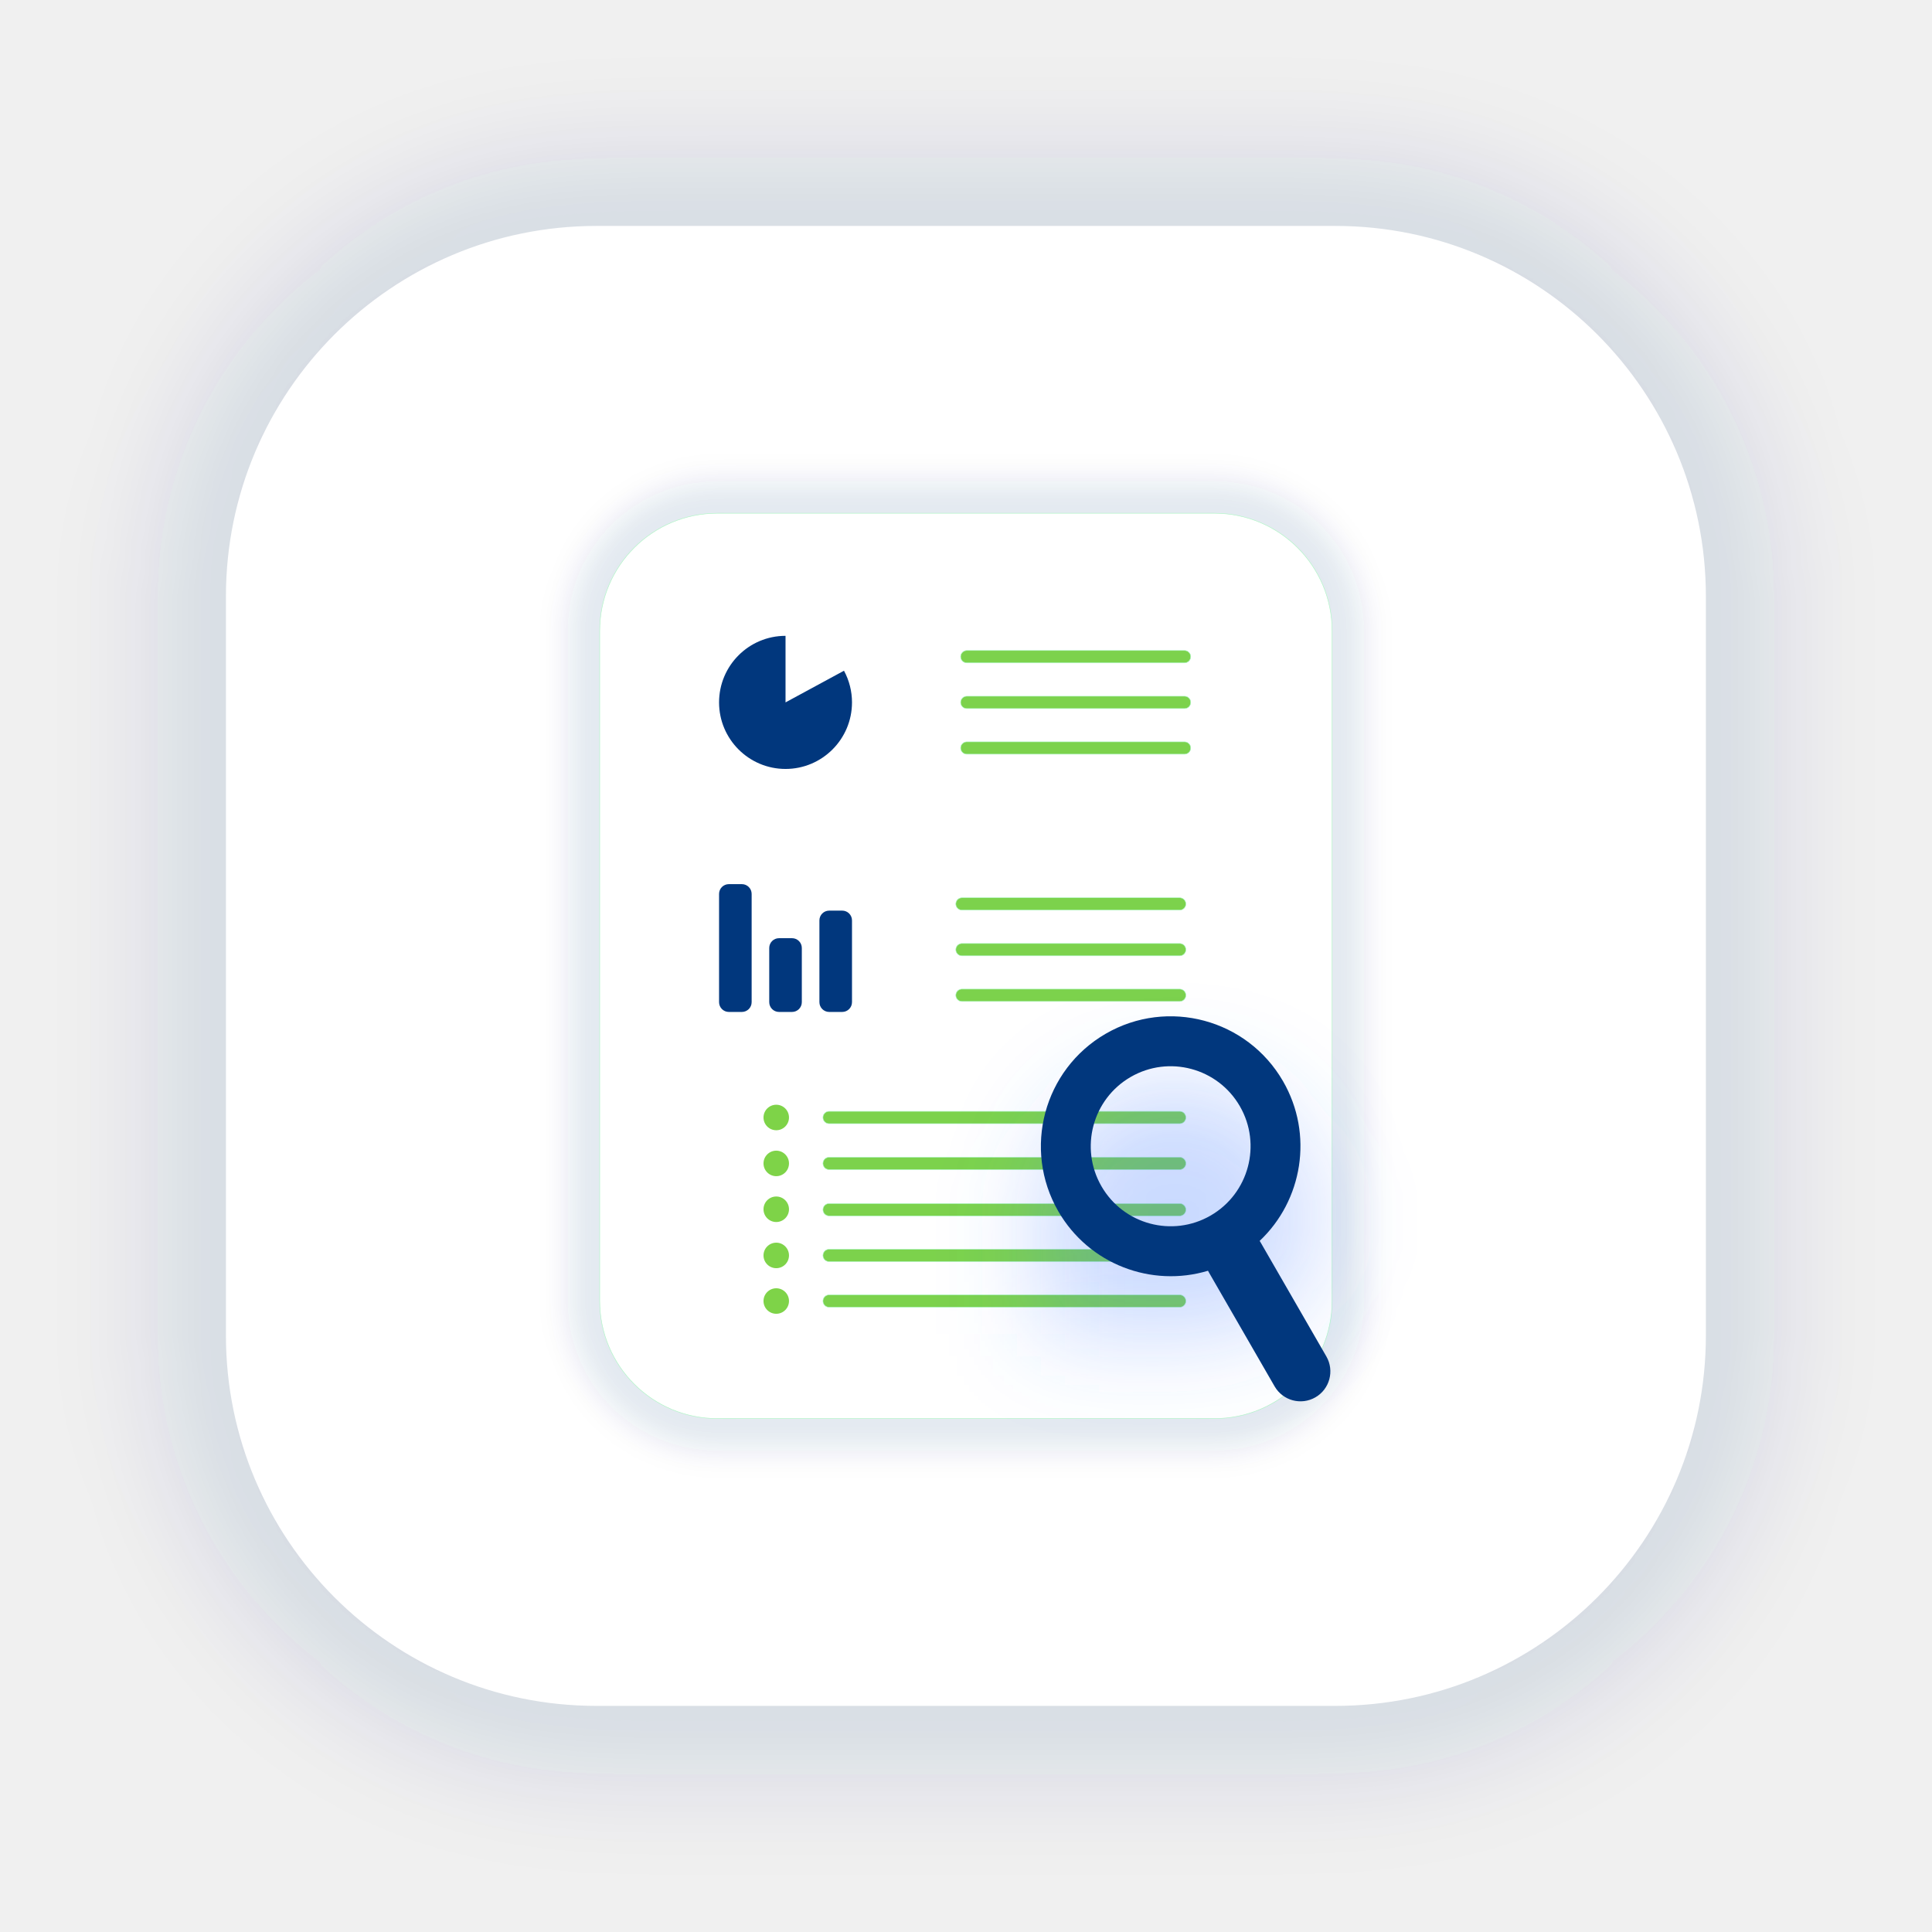
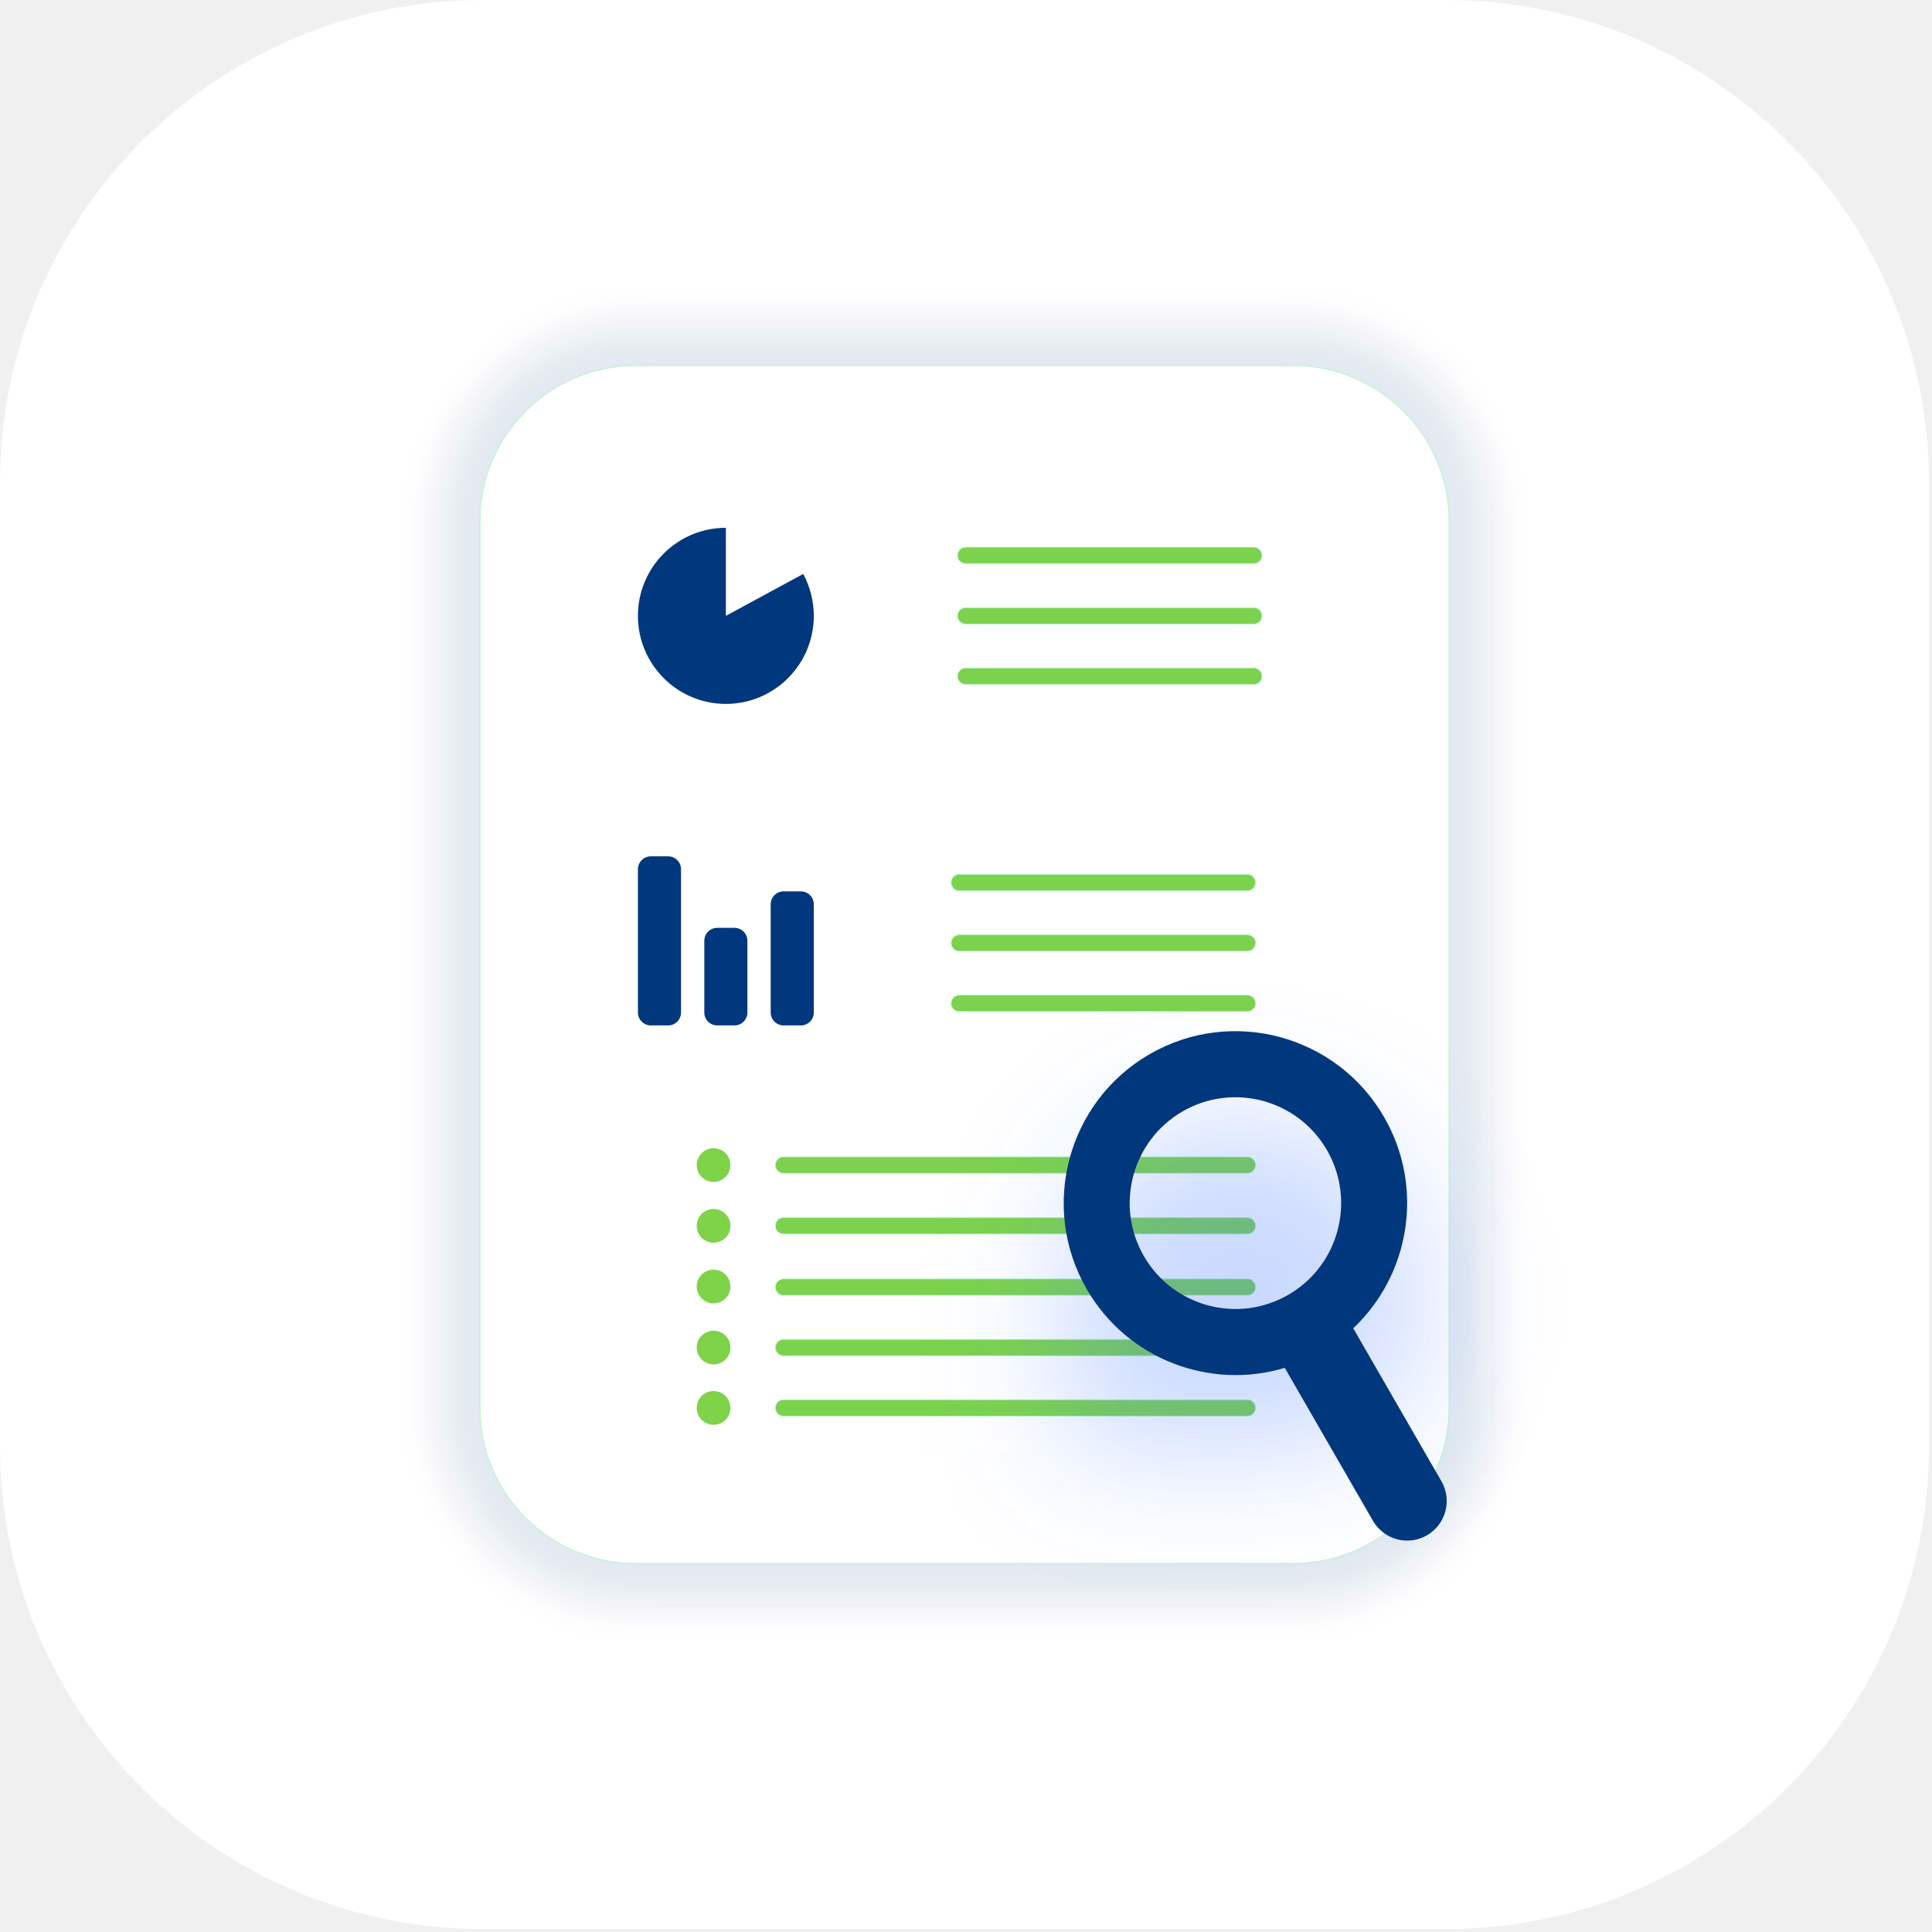
- <svg xmlns="http://www.w3.org/2000/svg" width="100%" height="100%" viewBox="0 0 494 494" version="1.1" xml:space="preserve" style="fill-rule:evenodd;clip-rule:evenodd;stroke-linejoin:round;stroke-miterlimit:0.73;">
+ <svg xmlns="http://www.w3.org/2000/svg" width="100%" height="100%" viewBox="0 0 379 379" version="1.1" xml:space="preserve" style="fill-rule:evenodd;clip-rule:evenodd;stroke-linejoin:round;stroke-miterlimit:0.73;">
  <g>
    <g>
      <g>
-         <g style="filter:url(#_Effect1);">
-           <path d="M435.953,152.488L435.953,341.465C435.953,393.614 393.614,435.953 341.465,435.953L152.488,435.953C100.339,435.953 58,393.614 58,341.465L58,152.488C58,100.339 100.339,58 152.488,58L341.465,58C393.614,58 435.953,100.339 435.953,152.488Z" style="fill:none;stroke:rgb(1,55,125);stroke-opacity:0.2;stroke-width:20px;" />
-         </g>
-         <path d="M435.953,152.488L435.953,341.465C435.953,393.614 393.614,435.953 341.465,435.953L152.488,435.953C100.339,435.953 58,393.614 58,341.465L58,152.488C58,100.339 100.339,58 152.488,58L341.465,58C393.614,58 435.953,100.339 435.953,152.488Z" style="fill:white;stroke:white;stroke-width:0.46px;" />
+         <path d="M378.185,94.721L378.185,283.697C378.185,335.846 335.846,378.185 283.697,378.185L94.721,378.185C42.571,378.185 0.232,335.846 0.232,283.697L0.232,94.721C0.232,42.571 42.571,0.232 94.721,0.232L283.697,0.232C335.846,0.232 378.185,42.571 378.185,94.721Z" style="fill:white;stroke:white;stroke-width:0.46px;" />
      </g>
    </g>
    <g id="audit">
-       <g style="filter:url(#_Effect2);">
-         <path d="M340.61,161.314L340.61,332.639C340.61,349.24 327.131,362.718 310.53,362.718L183.423,362.718C166.821,362.718 153.343,349.24 153.343,332.639L153.343,161.314C153.343,144.712 166.821,131.234 183.423,131.234L310.53,131.234C327.131,131.234 340.61,144.712 340.61,161.314Z" style="fill:none;stroke:rgb(1,55,125);stroke-opacity:0.11;stroke-width:15.89px;" />
+       <g style="filter:url(#_Effect1);">
+         <path d="M284.254,102.255L284.254,276.163C284.254,293.014 270.572,306.696 253.72,306.696L124.697,306.696C107.846,306.696 94.164,293.014 94.164,276.163L94.164,102.255C94.164,85.403 107.846,71.722 124.697,71.722L253.72,71.722C270.572,71.722 284.254,85.403 284.254,102.255Z" style="fill:none;stroke:rgb(1,55,125);stroke-opacity:0.11;stroke-width:16.13px;" />
      </g>
-       <path d="M340.61,161.314L340.61,332.639C340.61,349.24 327.131,362.718 310.53,362.718L183.423,362.718C166.821,362.718 153.343,349.24 153.343,332.639L153.343,161.314C153.343,144.712 166.821,131.234 183.423,131.234L310.53,131.234C327.131,131.234 340.61,144.712 340.61,161.314Z" style="fill:white;stroke:rgb(173,246,196);stroke-width:0.13px;" />
+       <path d="M284.254,102.255L284.254,276.163C284.254,293.014 270.572,306.696 253.72,306.696L124.697,306.696C107.846,306.696 94.164,293.014 94.164,276.163L94.164,102.255C94.164,85.403 107.846,71.722 124.697,71.722L253.72,71.722C270.572,71.722 284.254,85.403 284.254,102.255Z" style="fill:white;stroke:rgb(173,246,196);stroke-width:0.14px;" />
      <g>
-         <path d="M304.456,167.903L304.456,167.915C304.456,168.783 303.751,169.487 302.883,169.487L247.207,169.487C246.339,169.487 245.634,168.783 245.634,167.915L245.634,167.903C245.634,167.035 246.339,166.33 247.207,166.33L302.883,166.33C303.751,166.33 304.456,167.035 304.456,167.903Z" style="fill:rgb(124,210,76);stroke:rgb(173,246,196);stroke-width:0.13px;" />
-         <path d="M304.456,179.591L304.456,179.603C304.456,180.471 303.751,181.175 302.883,181.175L247.207,181.175C246.339,181.175 245.634,180.471 245.634,179.603L245.634,179.591C245.634,178.723 246.339,178.018 247.207,178.018L302.883,178.018C303.751,178.018 304.456,178.723 304.456,179.591Z" style="fill:rgb(124,210,76);stroke:rgb(173,246,196);stroke-width:0.13px;" />
-         <path d="M304.456,191.251L304.456,191.263C304.456,192.131 303.751,192.836 302.883,192.836L247.207,192.836C246.339,192.836 245.634,192.131 245.634,191.263L245.634,191.251C245.634,190.383 246.339,189.679 247.207,189.679L302.883,189.679C303.751,189.679 304.456,190.383 304.456,191.251Z" style="fill:rgb(124,210,76);stroke:rgb(173,246,196);stroke-width:0.13px;" />
+         <path d="M247.555,108.943L247.555,108.955C247.555,109.836 246.84,110.551 245.959,110.551L189.443,110.551C188.562,110.551 187.847,109.836 187.847,108.955L187.847,108.943C187.847,108.062 188.562,107.347 189.443,107.347L245.959,107.347C246.84,107.347 247.555,108.062 247.555,108.943Z" style="fill:rgb(124,210,76);stroke:rgb(173,246,196);stroke-width:0.14px;" />
+         <path d="M247.555,120.807L247.555,120.819C247.555,121.7 246.84,122.416 245.959,122.416L189.443,122.416C188.562,122.416 187.847,121.7 187.847,120.819L187.847,120.807C187.847,119.926 188.562,119.211 189.443,119.211L245.959,119.211C246.84,119.211 247.555,119.926 247.555,120.807Z" style="fill:rgb(124,210,76);stroke:rgb(173,246,196);stroke-width:0.14px;" />
+         <path d="M247.555,132.644L247.555,132.656C247.555,133.537 246.84,134.252 245.959,134.252L189.443,134.252C188.562,134.252 187.847,133.537 187.847,132.656L187.847,132.644C187.847,131.763 188.562,131.047 189.443,131.047L245.959,131.047C246.84,131.047 247.555,131.763 247.555,132.644Z" style="fill:rgb(124,210,76);stroke:rgb(173,246,196);stroke-width:0.14px;" />
      </g>
      <g>
-         <path d="M303.217,231.124L303.217,231.135C303.217,232.003 302.512,232.708 301.644,232.708L245.968,232.708C245.1,232.708 244.395,232.003 244.395,231.135L244.395,231.124C244.395,230.256 245.1,229.551 245.968,229.551L301.644,229.551C302.512,229.551 303.217,230.256 303.217,231.124Z" style="fill:rgb(124,210,76);stroke:rgb(173,246,196);stroke-width:0.13px;" />
-         <path d="M303.217,242.812L303.217,242.823C303.217,243.691 302.512,244.396 301.644,244.396L245.968,244.396C245.1,244.396 244.395,243.691 244.395,242.823L244.395,242.812C244.395,241.944 245.1,241.239 245.968,241.239L301.644,241.239C302.512,241.239 303.217,241.944 303.217,242.812Z" style="fill:rgb(124,210,76);stroke:rgb(173,246,196);stroke-width:0.13px;" />
-         <path d="M303.217,254.472L303.217,254.484C303.217,255.352 302.512,256.056 301.644,256.056L245.968,256.056C245.1,256.056 244.395,255.352 244.395,254.484L244.395,254.472C244.395,253.604 245.1,252.899 245.968,252.899L301.644,252.899C302.512,252.899 303.217,253.604 303.217,254.472Z" style="fill:rgb(124,210,76);stroke:rgb(173,246,196);stroke-width:0.13px;" />
+         <path d="M246.297,173.117L246.297,173.129C246.297,174.01 245.582,174.725 244.701,174.725L188.185,174.725C187.304,174.725 186.589,174.01 186.589,173.129L186.589,173.117C186.589,172.236 187.304,171.521 188.185,171.521L244.701,171.521C245.582,171.521 246.297,172.236 246.297,173.117Z" style="fill:rgb(124,210,76);stroke:rgb(173,246,196);stroke-width:0.14px;" />
+         <path d="M246.297,184.981L246.297,184.993C246.297,185.874 245.582,186.59 244.701,186.59L188.185,186.59C187.304,186.59 186.589,185.874 186.589,184.993L186.589,184.981C186.589,184.1 187.304,183.385 188.185,183.385L244.701,183.385C245.582,183.385 246.297,184.1 246.297,184.981Z" style="fill:rgb(124,210,76);stroke:rgb(173,246,196);stroke-width:0.14px;" />
+         <path d="M246.297,196.817L246.297,196.829C246.297,197.71 245.582,198.426 244.701,198.426L188.185,198.426C187.304,198.426 186.589,197.71 186.589,196.829L186.589,196.817C186.589,195.936 187.304,195.221 188.185,195.221L244.701,195.221C245.582,195.221 246.297,195.936 246.297,196.817Z" style="fill:rgb(124,210,76);stroke:rgb(173,246,196);stroke-width:0.14px;" />
      </g>
      <g>
-         <path d="M303.217,309.311L303.217,309.323C303.217,310.191 302.512,310.895 301.644,310.895L212,310.895C211.132,310.895 210.427,310.191 210.427,309.323L210.427,309.311C210.427,308.443 211.132,307.738 212,307.738L301.644,307.738C302.512,307.738 303.217,308.443 303.217,309.311Z" style="fill:rgb(124,210,76);stroke:rgb(173,246,196);stroke-width:0.13px;" />
-         <path d="M303.217,297.473L303.217,297.485C303.217,298.352 302.512,299.057 301.644,299.057L212,299.057C211.132,299.057 210.427,298.352 210.427,297.485L210.427,297.473C210.427,296.605 211.132,295.9 212,295.9L301.644,295.9C302.512,295.9 303.217,296.605 303.217,297.473Z" style="fill:rgb(124,210,76);stroke:rgb(173,246,196);stroke-width:0.13px;" />
-         <path d="M303.217,285.729L303.217,285.741C303.217,286.609 302.512,287.314 301.644,287.314L212,287.314C211.132,287.314 210.427,286.609 210.427,285.741L210.427,285.729C210.427,284.862 211.132,284.157 212,284.157L301.644,284.157C302.512,284.157 303.217,284.862 303.217,285.729Z" style="fill:rgb(124,210,76);stroke:rgb(173,246,196);stroke-width:0.13px;" />
-         <path d="M303.217,320.999L303.217,321.011C303.217,321.879 302.512,322.583 301.644,322.583L212,322.583C211.132,322.583 210.427,321.879 210.427,321.011L210.427,320.999C210.427,320.131 211.132,319.426 212,319.426L301.644,319.426C302.512,319.426 303.217,320.131 303.217,320.999Z" style="fill:rgb(124,210,76);stroke:rgb(173,246,196);stroke-width:0.13px;" />
-         <path d="M303.217,332.659L303.217,332.671C303.217,333.539 302.512,334.244 301.644,334.244L212,334.244C211.132,334.244 210.427,333.539 210.427,332.671L210.427,332.659C210.427,331.791 211.132,331.087 212,331.087L301.644,331.087C302.512,331.087 303.217,331.791 303.217,332.659Z" style="fill:rgb(124,210,76);stroke:rgb(173,246,196);stroke-width:0.13px;" />
+         <path d="M246.297,252.483L246.297,252.495C246.297,253.376 245.582,254.091 244.701,254.091L153.705,254.091C152.824,254.091 152.109,253.376 152.109,252.495L152.109,252.483C152.109,251.602 152.824,250.887 153.705,250.887L244.701,250.887C245.582,250.887 246.297,251.602 246.297,252.483Z" style="fill:rgb(124,210,76);stroke:rgb(173,246,196);stroke-width:0.14px;" />
+         <path d="M246.297,240.466L246.297,240.478C246.297,241.359 245.582,242.075 244.701,242.075L153.705,242.075C152.824,242.075 152.109,241.359 152.109,240.478L152.109,240.466C152.109,239.585 152.824,238.87 153.705,238.87L244.701,238.87C245.582,238.87 246.297,239.585 246.297,240.466Z" style="fill:rgb(124,210,76);stroke:rgb(173,246,196);stroke-width:0.14px;" />
+         <path d="M246.297,228.546L246.297,228.558C246.297,229.439 245.582,230.154 244.701,230.154L153.705,230.154C152.824,230.154 152.109,229.439 152.109,228.558L152.109,228.546C152.109,227.665 152.824,226.95 153.705,226.95L244.701,226.95C245.582,226.95 246.297,227.665 246.297,228.546Z" style="fill:rgb(124,210,76);stroke:rgb(173,246,196);stroke-width:0.14px;" />
+         <path d="M246.297,264.347L246.297,264.359C246.297,265.24 245.582,265.956 244.701,265.956L153.705,265.956C152.824,265.956 152.109,265.24 152.109,264.359L152.109,264.347C152.109,263.466 152.824,262.751 153.705,262.751L244.701,262.751C245.582,262.751 246.297,263.466 246.297,264.347Z" style="fill:rgb(124,210,76);stroke:rgb(173,246,196);stroke-width:0.14px;" />
+         <path d="M246.297,276.183L246.297,276.196C246.297,277.077 245.582,277.792 244.701,277.792L153.705,277.792C152.824,277.792 152.109,277.077 152.109,276.196L152.109,276.183C152.109,275.302 152.824,274.587 153.705,274.587L244.701,274.587C245.582,274.587 246.297,275.302 246.297,276.183Z" style="fill:rgb(124,210,76);stroke:rgb(173,246,196);stroke-width:0.14px;" />
      </g>
-       <g style="filter:url(#_Effect3);">
-         <path d="M335.574,309.572L335.574,316.151C335.574,329.806 324.487,340.893 310.831,340.893L266.144,340.893L266.144,308.596C266.144,291.31 280.179,277.275 297.466,277.275L303.277,277.275C321.102,277.275 335.574,291.746 335.574,309.572Z" style="fill:rgb(73,128,255);fill-opacity:0.29;" />
+       <g style="filter:url(#_Effect2);">
+         <path d="M279.142,252.748L279.142,259.426C279.142,273.287 267.888,284.541 254.026,284.541L208.665,284.541L208.665,251.758C208.665,234.21 222.912,219.964 240.459,219.964L246.358,219.964C264.452,219.964 279.142,234.654 279.142,252.748Z" style="fill:rgb(73,128,255);fill-opacity:0.29;" />
      </g>
-       <path d="M308.88,324.922C294.472,329.263 278.437,323.313 270.591,309.705C261.433,293.821 266.876,273.481 282.738,264.31C298.6,255.14 318.914,260.59 328.072,276.474C335.918,290.082 333.047,306.962 322.087,317.286C322.173,317.415 322.255,317.548 322.333,317.683L339.143,346.839C341.25,350.493 339.996,355.174 336.345,357.285C332.693,359.396 328.018,358.143 325.911,354.489L309.101,325.333C309.023,325.197 308.949,325.06 308.88,324.922ZM289.114,275.37C279.348,281.016 275.997,293.54 281.635,303.32C287.274,313.1 299.781,316.455 309.548,310.809C319.315,305.163 322.666,292.639 317.027,282.859C311.388,273.079 298.881,269.723 289.114,275.37Z" style="fill:rgb(1,55,125);" />
-       <path d="M200.855,162.579L200.855,179.597L215.802,171.499C217.146,173.986 217.85,176.769 217.85,179.597C217.85,188.989 210.234,196.614 200.855,196.614C191.475,196.614 183.86,188.989 183.86,179.597C183.86,170.198 191.469,162.579 200.855,162.579Z" style="fill:rgb(1,55,125);" />
-       <path d="M192.191,228.568L192.191,256.248C192.191,257.628 191.071,258.748 189.692,258.748L186.359,258.748C184.98,258.748 183.86,257.628 183.86,256.248L183.86,228.568C183.86,227.188 184.98,226.069 186.359,226.069L189.692,226.069C191.071,226.069 192.191,227.188 192.191,228.568Z" style="fill:rgb(1,55,125);" />
-       <path d="M205.02,242.389L205.02,256.248C205.02,257.628 203.9,258.748 202.521,258.748L199.189,258.748C197.809,258.748 196.689,257.628 196.689,256.248L196.689,242.389C196.689,241.009 197.809,239.889 199.189,239.889L202.521,239.889C203.9,239.889 205.02,241.009 205.02,242.389Z" style="fill:rgb(1,55,125);" />
-       <path d="M217.85,235.34L217.85,256.248C217.85,257.628 216.73,258.748 215.35,258.748L212.018,258.748C210.638,258.748 209.518,257.628 209.518,256.248L209.518,235.34C209.518,233.96 210.638,232.84 212.018,232.84L215.35,232.84C216.73,232.84 217.85,233.96 217.85,235.34Z" style="fill:rgb(1,55,125);" />
-       <ellipse cx="198.482" cy="332.665" rx="3.258" ry="3.262" style="fill:rgb(126,211,72);" />
-       <ellipse cx="198.482" cy="321.005" rx="3.258" ry="3.262" style="fill:rgb(126,211,72);" />
-       <ellipse cx="198.482" cy="309.2" rx="3.258" ry="3.262" style="fill:rgb(126,211,72);" />
-       <ellipse cx="198.482" cy="297.479" rx="3.258" ry="3.262" style="fill:rgb(126,211,72);" />
-       <ellipse cx="198.482" cy="285.735" rx="3.258" ry="3.262" style="fill:rgb(126,211,72);" />
+       <path d="M252.045,268.329C237.42,272.736 221.144,266.697 213.179,252.883C203.883,236.76 209.408,216.113 225.509,206.804C241.611,197.495 262.231,203.028 271.527,219.151C279.491,232.964 276.577,250.099 265.452,260.578C265.539,260.709 265.622,260.844 265.701,260.982L282.765,290.577C284.904,294.286 283.631,299.037 279.924,301.18C276.218,303.323 271.472,302.051 269.334,298.342L252.27,268.747C252.19,268.609 252.116,268.47 252.045,268.329ZM231.982,218.03C222.068,223.762 218.666,236.475 224.39,246.402C230.114,256.329 242.81,259.735 252.724,254.004C262.638,248.272 266.039,235.56 260.316,225.632C254.592,215.705 241.896,212.299 231.982,218.03Z" style="fill:rgb(1,55,125);" />
+       <path d="M142.392,103.539L142.392,120.813L157.565,112.594C158.929,115.118 159.643,117.943 159.643,120.813C159.643,130.347 151.913,138.087 142.392,138.087C132.871,138.087 125.141,130.347 125.141,120.813C125.141,111.273 132.865,103.539 142.392,103.539Z" style="fill:rgb(1,55,125);" />
+       <path d="M133.598,170.523L133.598,198.621C133.598,200.021 132.461,201.158 131.061,201.158L127.678,201.158C126.278,201.158 125.141,200.021 125.141,198.621L125.141,170.523C125.141,169.123 126.278,167.986 127.678,167.986L131.061,167.986C132.461,167.986 133.598,169.123 133.598,170.523Z" style="fill:rgb(1,55,125);" />
+       <path d="M146.62,184.552L146.62,198.621C146.62,200.021 145.484,201.158 144.083,201.158L140.701,201.158C139.3,201.158 138.164,200.021 138.164,198.621L138.164,184.552C138.164,183.152 139.3,182.015 140.701,182.015L144.083,182.015C145.484,182.015 146.62,183.152 146.62,184.552Z" style="fill:rgb(1,55,125);" />
+       <path d="M159.643,177.397L159.643,198.621C159.643,200.021 158.506,201.158 157.106,201.158L153.723,201.158C152.323,201.158 151.186,200.021 151.186,198.621L151.186,177.397C151.186,175.996 152.323,174.86 153.723,174.86L157.106,174.86C158.506,174.86 159.643,175.996 159.643,177.397Z" style="fill:rgb(1,55,125);" />
+       <ellipse cx="139.984" cy="276.19" rx="3.307" ry="3.311" style="fill:rgb(126,211,72);" />
+       <ellipse cx="139.984" cy="264.353" rx="3.307" ry="3.311" style="fill:rgb(126,211,72);" />
+       <ellipse cx="139.984" cy="252.371" rx="3.307" ry="3.311" style="fill:rgb(126,211,72);" />
+       <ellipse cx="139.984" cy="240.472" rx="3.307" ry="3.311" style="fill:rgb(126,211,72);" />
+       <ellipse cx="139.984" cy="228.552" rx="3.307" ry="3.311" style="fill:rgb(126,211,72);" />
    </g>
  </g>
  <defs>
-     <filter id="_Effect1" filterUnits="userSpaceOnUse" x="-48" y="-48" width="589.953" height="589.953">
-       <feGaussianBlur in="SourceGraphic" stdDeviation="16" />
+     <filter id="_Effect1" filterUnits="userSpaceOnUse" x="63.138" y="40.696" width="252.142" height="297.026">
+       <feGaussianBlur in="SourceGraphic" stdDeviation="3.827" />
    </filter>
-     <filter id="_Effect2" filterUnits="userSpaceOnUse" x="122.778" y="100.669" width="248.397" height="292.615">
-       <feGaussianBlur in="SourceGraphic" stdDeviation="3.77" />
-     </filter>
-     <filter id="_Effect3" filterUnits="userSpaceOnUse" x="191.639" y="202.77" width="218.44" height="212.629">
-       <feGaussianBlur in="SourceGraphic" stdDeviation="12.418" />
+     <filter id="_Effect2" filterUnits="userSpaceOnUse" x="133.037" y="144.336" width="221.733" height="215.834">
+       <feGaussianBlur in="SourceGraphic" stdDeviation="12.605" />
    </filter>
  </defs>
</svg>
